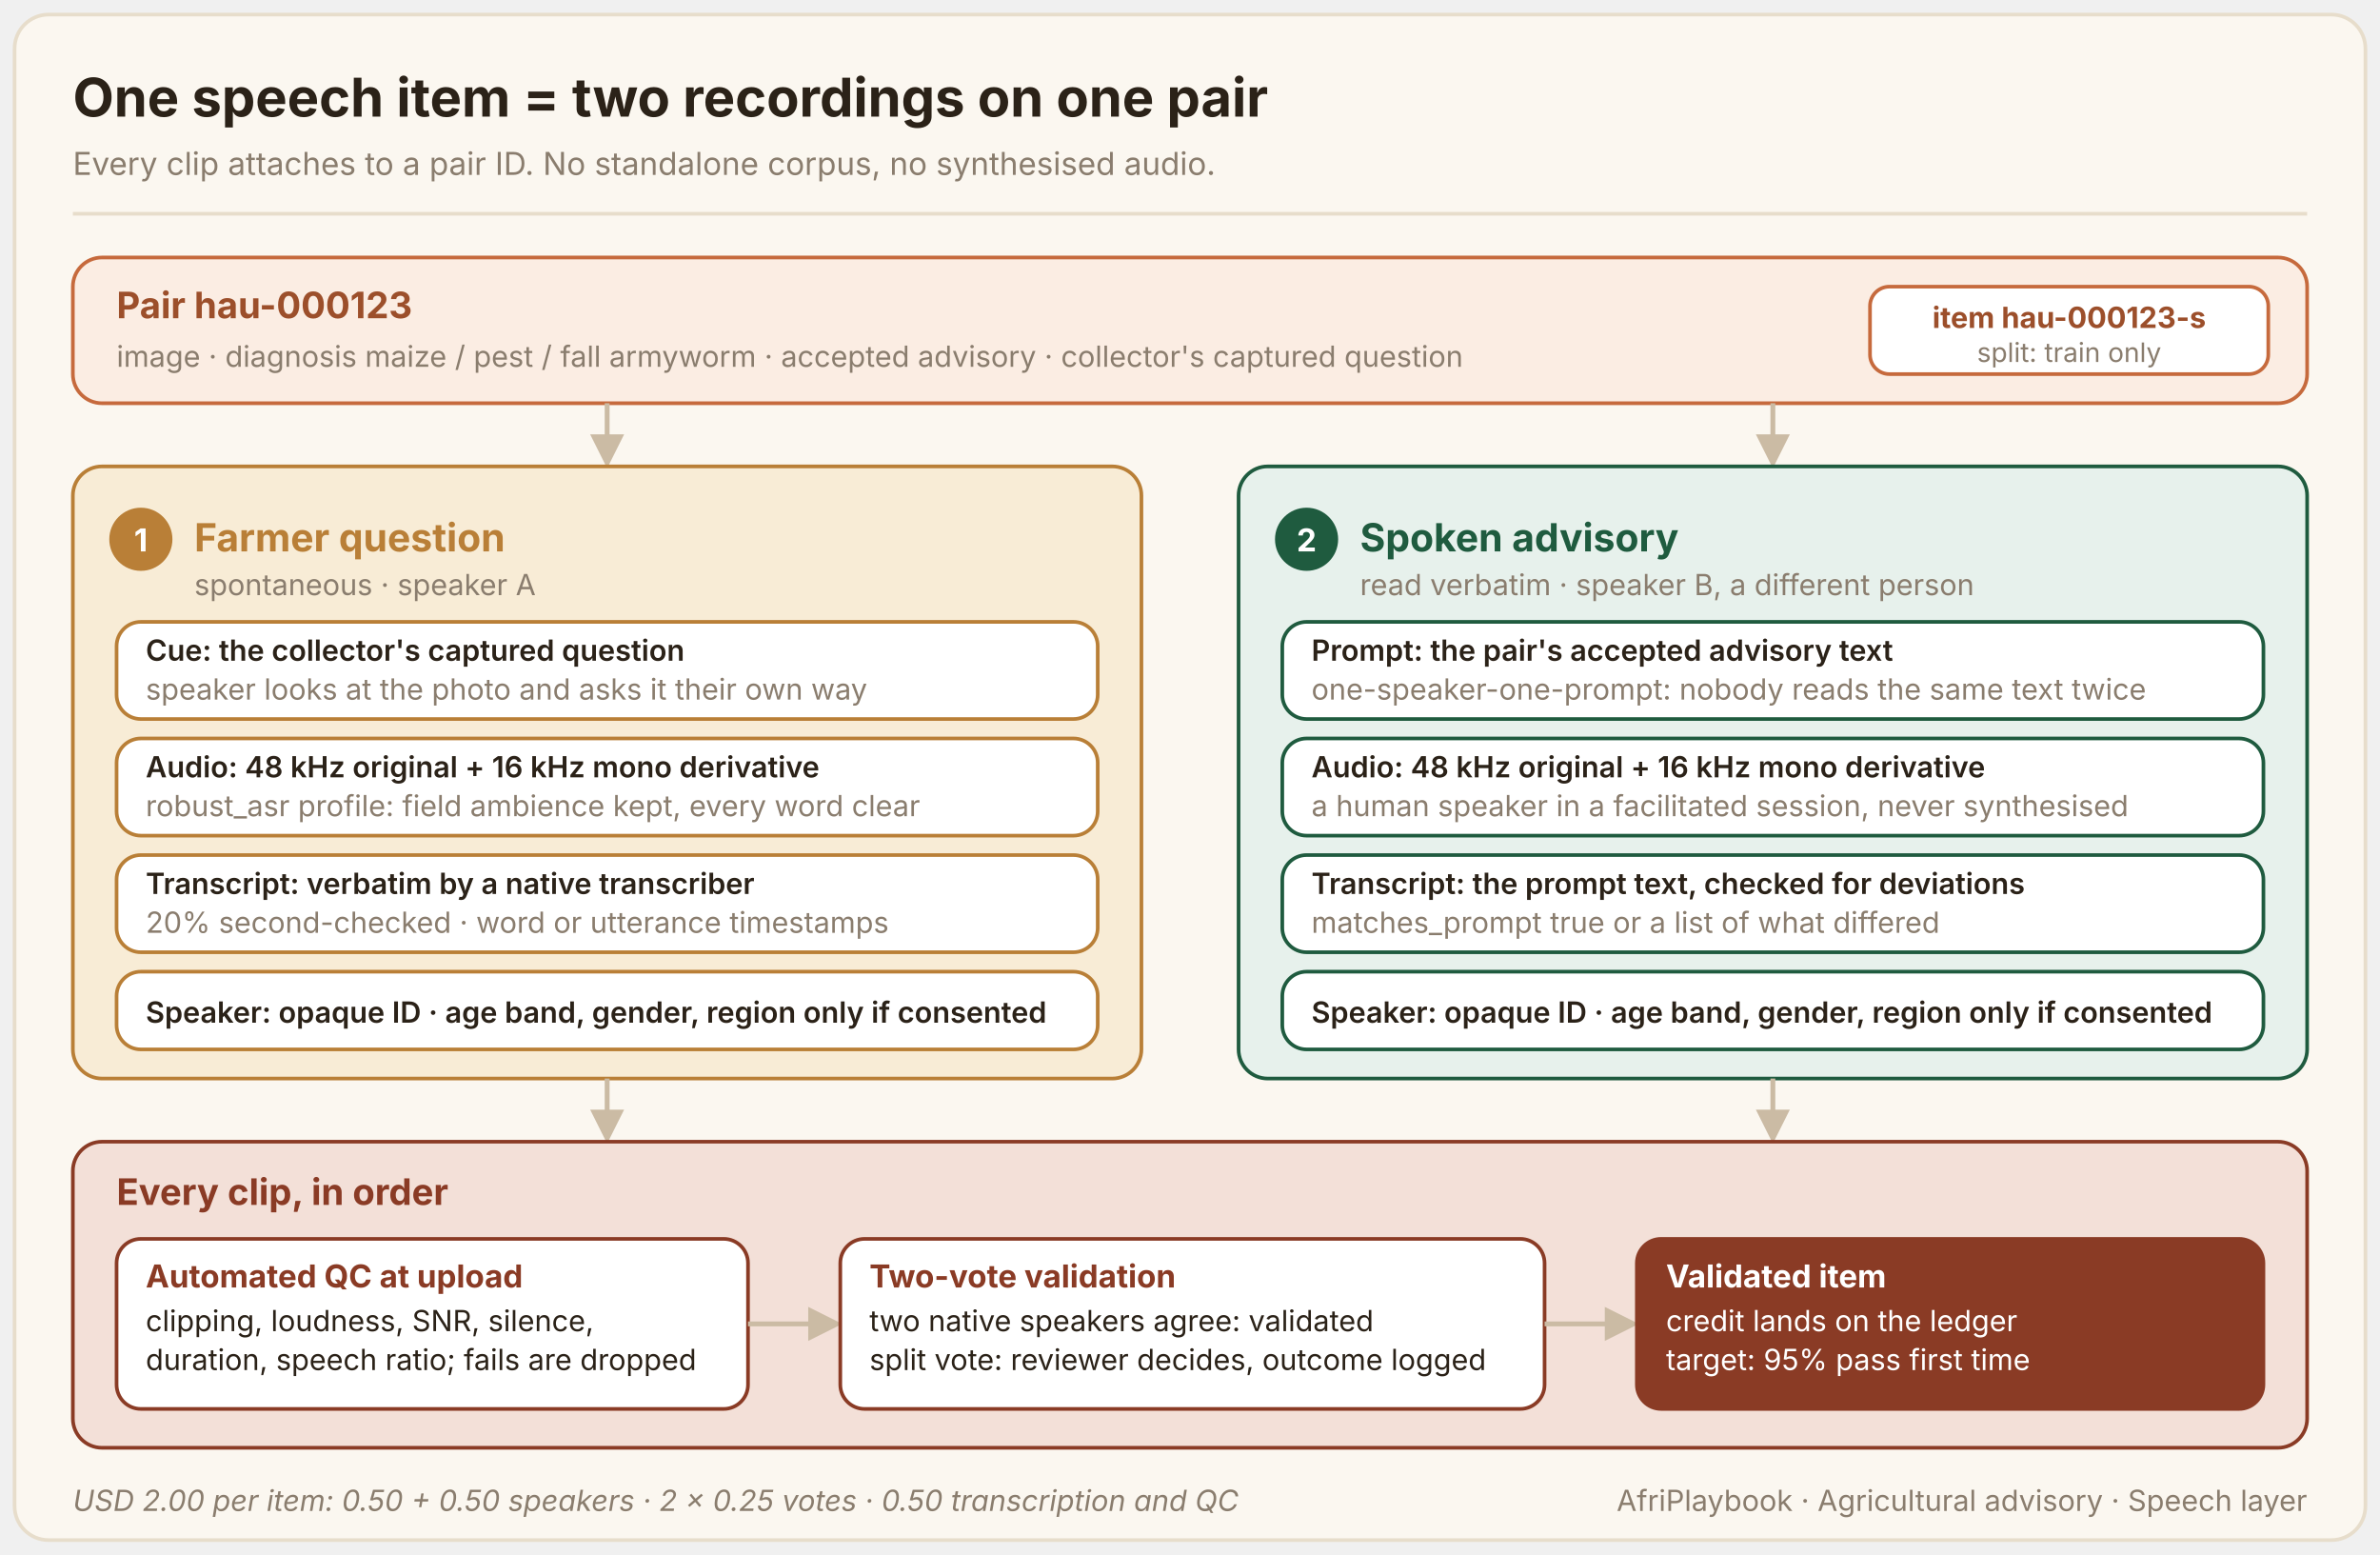
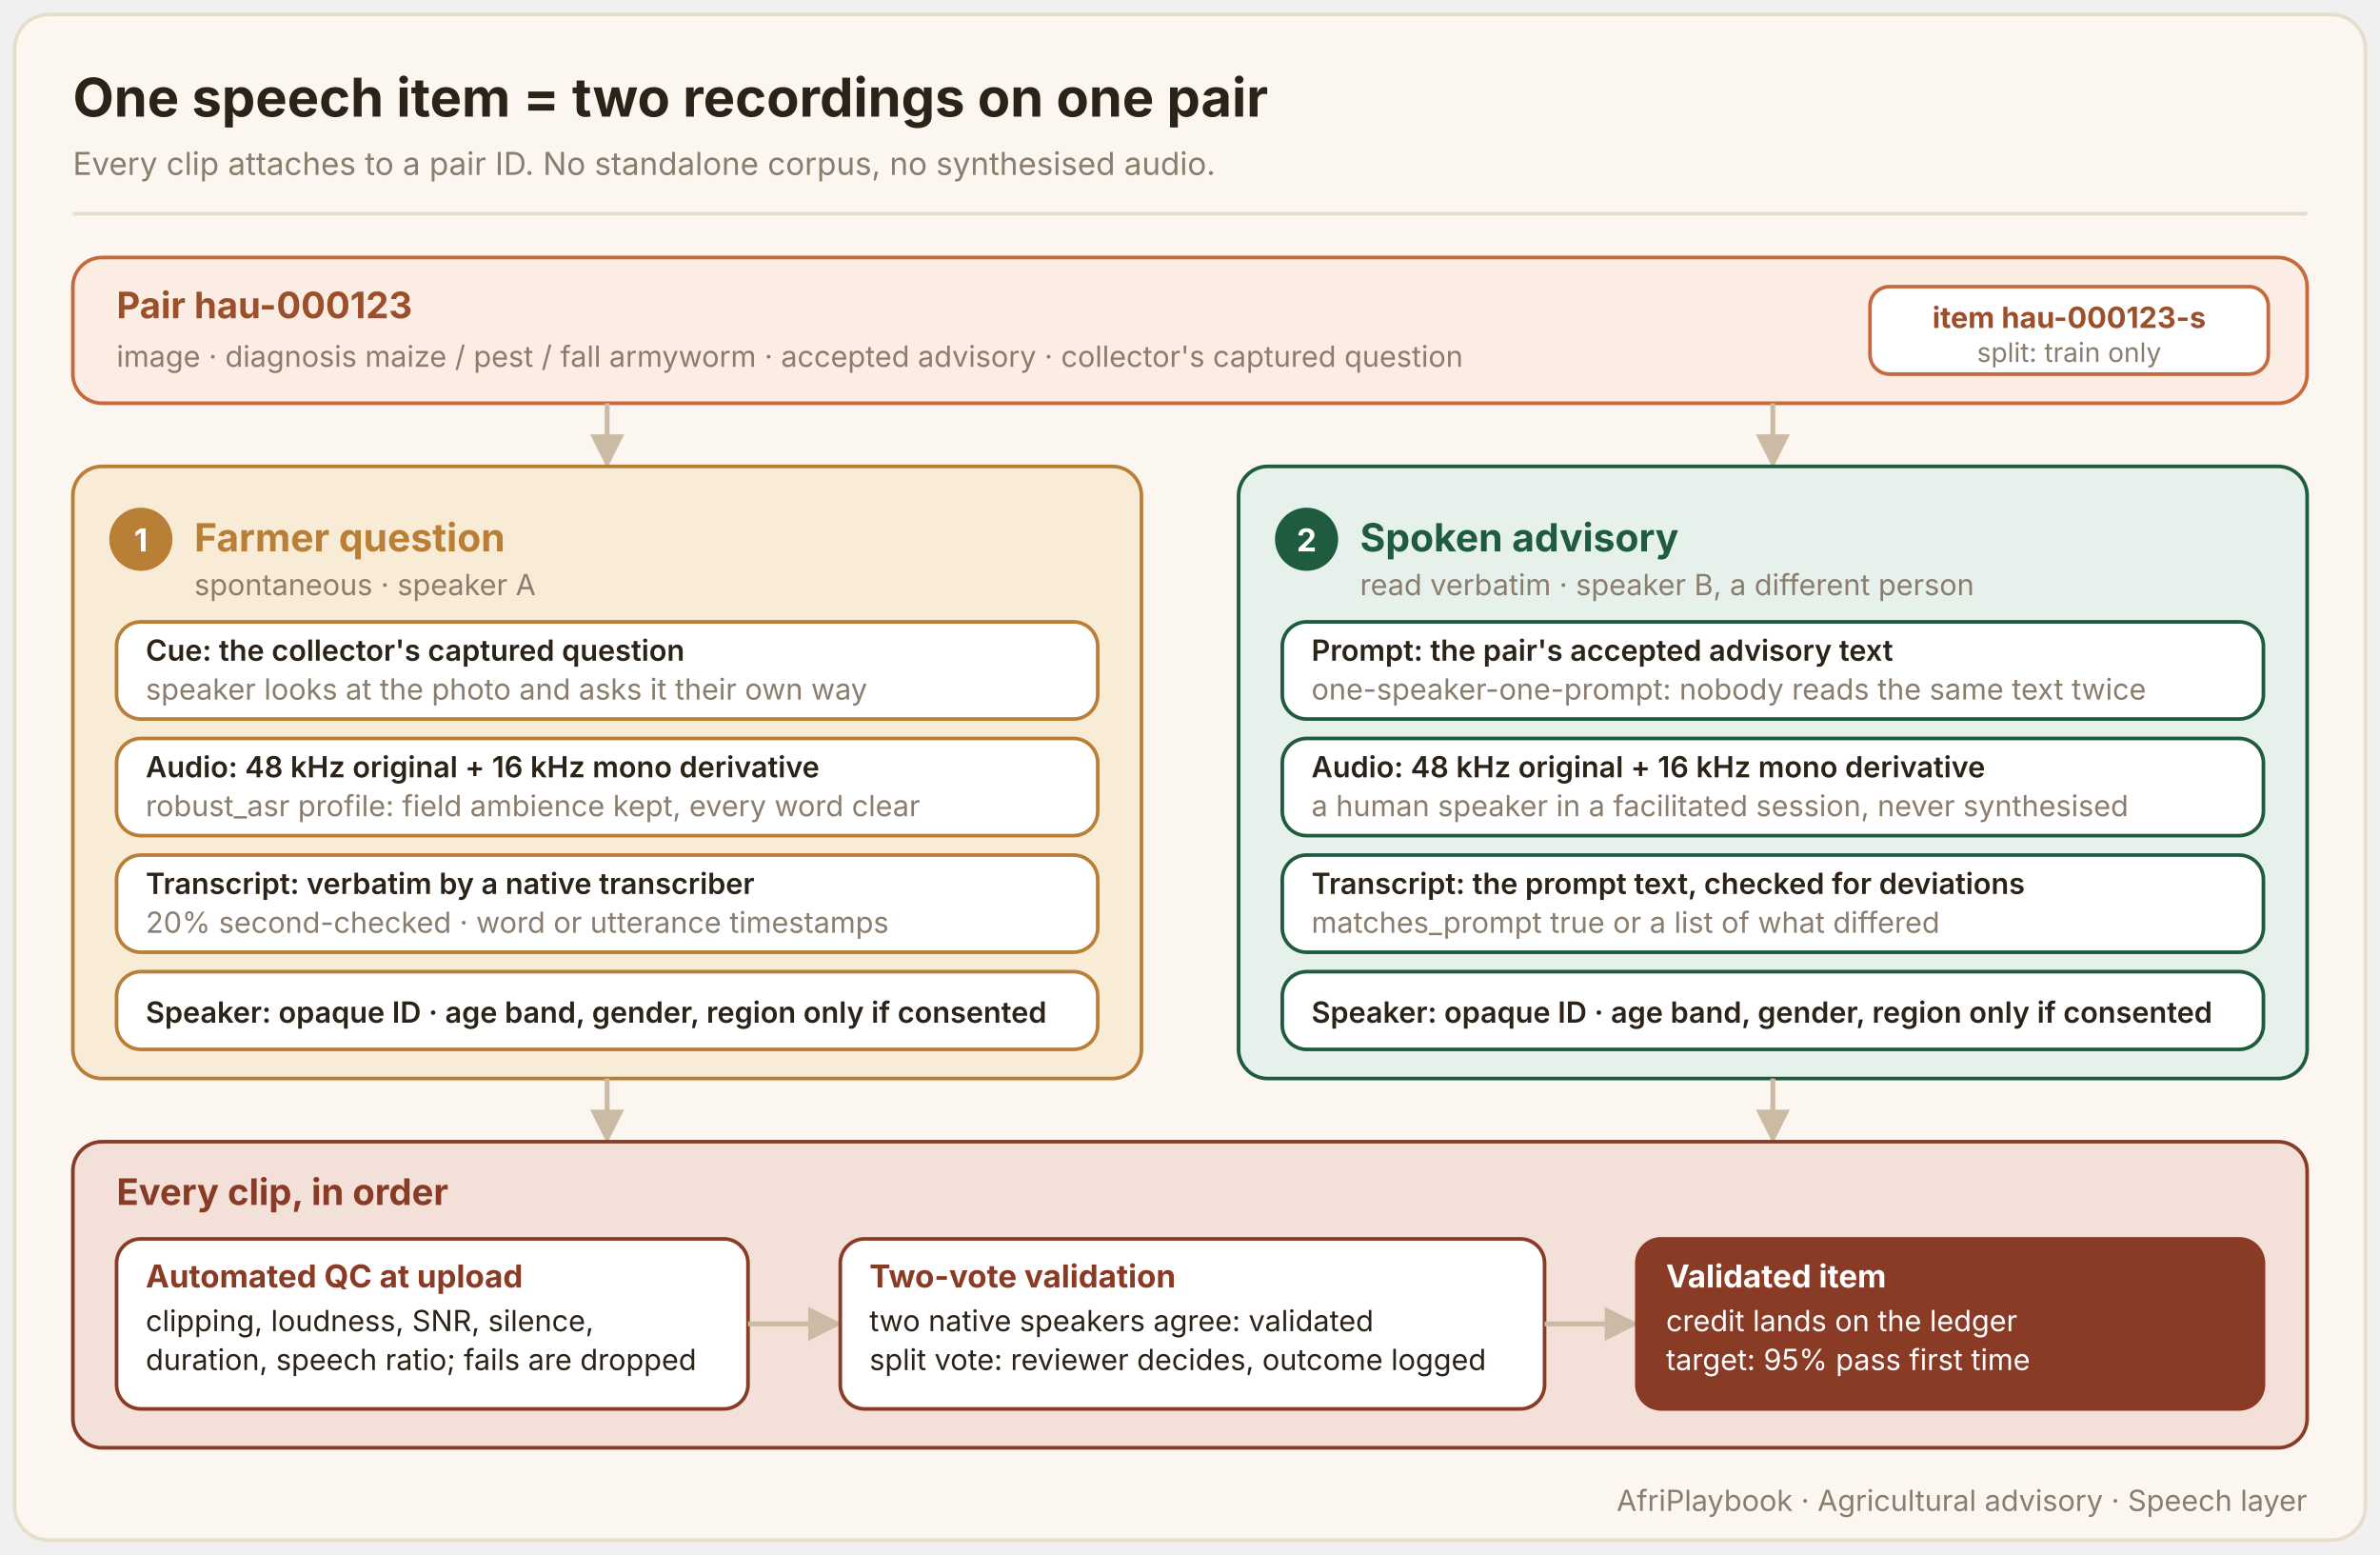
<svg xmlns="http://www.w3.org/2000/svg" viewBox="0 0 980 640" width="100%" font-family="Inter,'Segoe UI',Roboto,system-ui,sans-serif" role="img" aria-labelledby="spTitle spDesc">
  <rect x="6" y="6" width="968" height="628" rx="14" fill="#FBF7F0" stroke="#E7DDCB" stroke-width="1.5" />
  <text x="30" y="48" font-size="22" font-weight="700" fill="#2B2218">One speech item = two recordings on one pair</text>
  <text x="30" y="72" font-size="13" fill="#8A7D6E">Every clip attaches to a pair ID. No standalone corpus, no synthesised audio.</text>
  <line x1="30" y1="88" x2="950" y2="88" stroke="#E7DDCB" stroke-width="1.5" />
  <defs>
    <marker id="spArrow" viewBox="0 0 10 10" refX="8" refY="5" markerWidth="7" markerHeight="7" orient="auto-start-reverse">
      <path d="M0,0 L10,5 L0,10 z" fill="#CBBBA4" />
    </marker>
  </defs>
  <g>
    <rect x="30" y="106" width="920" height="60" rx="12" fill="#FBEDE3" stroke="#C66A3D" stroke-width="1.5" />
    <text x="48" y="131" font-size="15" font-weight="700" fill="#9C4F2B">Pair hau-000123</text>
    <text x="48" y="151" font-size="12" fill="#8A7D6E">image · diagnosis maize / pest / fall armyworm · accepted advisory · collector's captured question</text>
    <rect x="770" y="118" width="164" height="36" rx="8" fill="#FFFFFF" stroke="#C66A3D" stroke-width="1.5" />
    <text x="852" y="135" font-size="12" font-weight="700" fill="#9C4F2B" text-anchor="middle">item hau-000123-s</text>
    <text x="852" y="149" font-size="11" fill="#8A7D6E" text-anchor="middle">split: train only</text>
  </g>
  <line x1="250" y1="166" x2="250" y2="190" stroke="#CBBBA4" stroke-width="2" marker-end="url(#spArrow)" />
  <line x1="730" y1="166" x2="730" y2="190" stroke="#CBBBA4" stroke-width="2" marker-end="url(#spArrow)" />
  <g>
    <rect x="30" y="192" width="440" height="252" rx="12" fill="#F8ECD6" stroke="#B97F37" stroke-width="1.5" />
    <circle cx="58" cy="222" r="13" fill="#B97F37" />
    <text x="58" y="227" font-size="13" font-weight="700" fill="#FFFFFF" text-anchor="middle">1</text>
    <text x="80" y="227" font-size="16" font-weight="700" fill="#B97F37">Farmer question</text>
    <text x="80" y="245" font-size="12" fill="#8A7D6E">spontaneous · speaker A</text>
    <rect x="48" y="256" width="404" height="40" rx="10" fill="#FFFFFF" stroke="#B97F37" stroke-width="1.5" />
    <text x="60" y="272" font-size="12" font-weight="600" fill="#2B2218">Cue: the collector's captured question</text>
    <text x="60" y="288" font-size="12" fill="#8A7D6E">speaker looks at the photo and asks it their own way</text>
    <rect x="48" y="304" width="404" height="40" rx="10" fill="#FFFFFF" stroke="#B97F37" stroke-width="1.5" />
    <text x="60" y="320" font-size="12" font-weight="600" fill="#2B2218">Audio: 48 kHz original + 16 kHz mono derivative</text>
    <text x="60" y="336" font-size="12" fill="#8A7D6E">robust_asr profile: field ambience kept, every word clear</text>
    <rect x="48" y="352" width="404" height="40" rx="10" fill="#FFFFFF" stroke="#B97F37" stroke-width="1.5" />
    <text x="60" y="368" font-size="12" font-weight="600" fill="#2B2218">Transcript: verbatim by a native transcriber</text>
    <text x="60" y="384" font-size="12" fill="#8A7D6E">20% second-checked · word or utterance timestamps</text>
    <rect x="48" y="400" width="404" height="32" rx="10" fill="#FFFFFF" stroke="#B97F37" stroke-width="1.5" />
    <text x="60" y="421" font-size="12" font-weight="600" fill="#2B2218">Speaker: opaque ID · age band, gender, region only if consented</text>
  </g>
  <g>
    <rect x="510" y="192" width="440" height="252" rx="12" fill="#E7F1EC" stroke="#1F5B3F" stroke-width="1.5" />
    <circle cx="538" cy="222" r="13" fill="#1F5B3F" />
    <text x="538" y="227" font-size="13" font-weight="700" fill="#FFFFFF" text-anchor="middle">2</text>
    <text x="560" y="227" font-size="16" font-weight="700" fill="#1F5B3F">Spoken advisory</text>
    <text x="560" y="245" font-size="12" fill="#8A7D6E">read verbatim · speaker B, a different person</text>
    <rect x="528" y="256" width="404" height="40" rx="10" fill="#FFFFFF" stroke="#1F5B3F" stroke-width="1.5" />
    <text x="540" y="272" font-size="12" font-weight="600" fill="#2B2218">Prompt: the pair's accepted advisory text</text>
    <text x="540" y="288" font-size="12" fill="#8A7D6E">one-speaker-one-prompt: nobody reads the same text twice</text>
    <rect x="528" y="304" width="404" height="40" rx="10" fill="#FFFFFF" stroke="#1F5B3F" stroke-width="1.5" />
    <text x="540" y="320" font-size="12" font-weight="600" fill="#2B2218">Audio: 48 kHz original + 16 kHz mono derivative</text>
    <text x="540" y="336" font-size="12" fill="#8A7D6E">a human speaker in a facilitated session, never synthesised</text>
    <rect x="528" y="352" width="404" height="40" rx="10" fill="#FFFFFF" stroke="#1F5B3F" stroke-width="1.5" />
    <text x="540" y="368" font-size="12" font-weight="600" fill="#2B2218">Transcript: the prompt text, checked for deviations</text>
    <text x="540" y="384" font-size="12" fill="#8A7D6E">matches_prompt true or a list of what differed</text>
    <rect x="528" y="400" width="404" height="32" rx="10" fill="#FFFFFF" stroke="#1F5B3F" stroke-width="1.5" />
    <text x="540" y="421" font-size="12" font-weight="600" fill="#2B2218">Speaker: opaque ID · age band, gender, region only if consented</text>
  </g>
  <line x1="250" y1="444" x2="250" y2="468" stroke="#CBBBA4" stroke-width="2" marker-end="url(#spArrow)" />
  <line x1="730" y1="444" x2="730" y2="468" stroke="#CBBBA4" stroke-width="2" marker-end="url(#spArrow)" />
  <g>
    <rect x="30" y="470" width="920" height="126" rx="12" fill="#F3E0D8" stroke="#8A3B25" stroke-width="1.5" />
    <text x="48" y="496" font-size="15" font-weight="700" fill="#8A3B25">Every clip, in order</text>
    <rect x="48" y="510" width="260" height="70" rx="10" fill="#FFFFFF" stroke="#8A3B25" stroke-width="1.5" />
    <text x="60" y="530" font-size="13" font-weight="700" fill="#8A3B25">Automated QC at upload</text>
    <text x="60" y="548" font-size="12" fill="#2B2218">clipping, loudness, SNR, silence,</text>
    <text x="60" y="564" font-size="12" fill="#2B2218">duration, speech ratio; fails are dropped</text>
    <line x1="308" y1="545" x2="344" y2="545" stroke="#CBBBA4" stroke-width="2" marker-end="url(#spArrow)" />
    <rect x="346" y="510" width="290" height="70" rx="10" fill="#FFFFFF" stroke="#8A3B25" stroke-width="1.5" />
    <text x="358" y="530" font-size="13" font-weight="700" fill="#8A3B25">Two-vote validation</text>
    <text x="358" y="548" font-size="12" fill="#2B2218">two native speakers agree: validated</text>
    <text x="358" y="564" font-size="12" fill="#2B2218">split vote: reviewer decides, outcome logged</text>
    <line x1="636" y1="545" x2="672" y2="545" stroke="#CBBBA4" stroke-width="2" marker-end="url(#spArrow)" />
    <rect x="674" y="510" width="258" height="70" rx="10" fill="#8A3B25" stroke="#8A3B25" stroke-width="1.5" />
    <text x="686" y="530" font-size="13" font-weight="700" fill="#FFFFFF">Validated item</text>
    <text x="686" y="548" font-size="12" fill="#FFFFFF">credit lands on the ledger</text>
    <text x="686" y="564" font-size="12" fill="#FFFFFF">target: 95% pass first time</text>
  </g>
-   <text x="30" y="622" font-size="12" font-style="italic" fill="#8A7D6E">USD 2.00 per item: 0.50 + 0.50 speakers · 2 × 0.25 votes · 0.50 transcription and QC</text>
  <text x="950" y="622" font-size="12" fill="#8A7D6E" text-anchor="end">AfriPlaybook · Agricultural advisory · Speech layer</text>
</svg>
